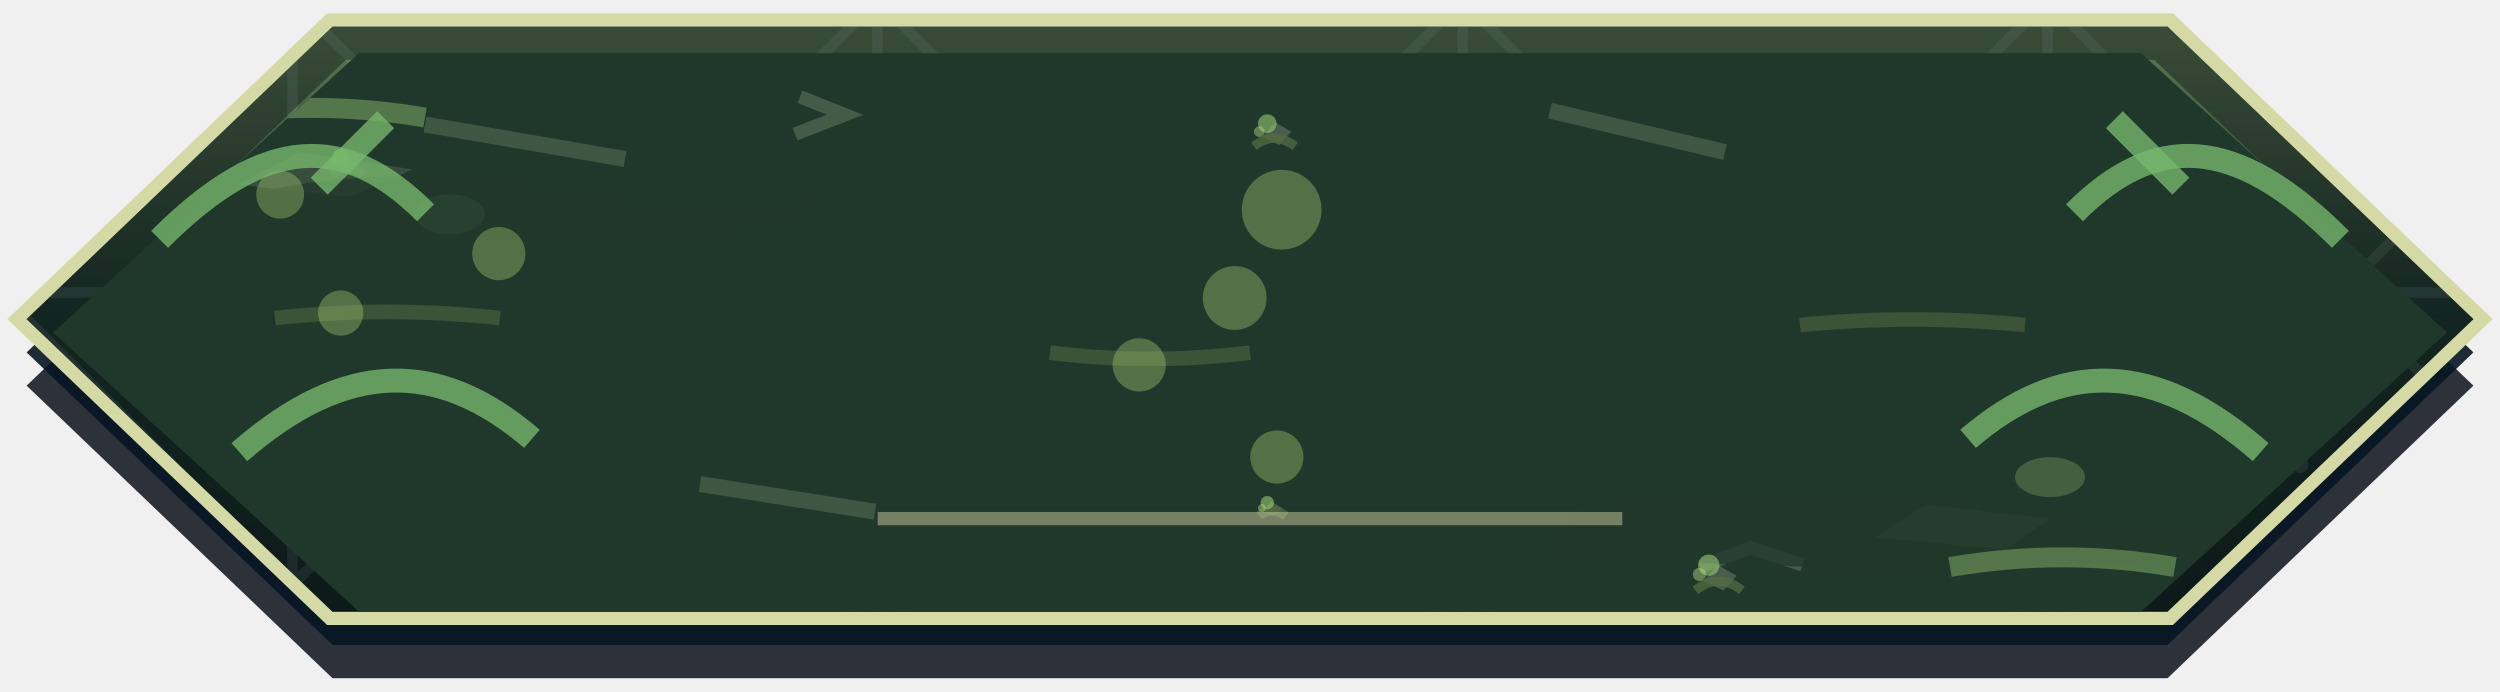
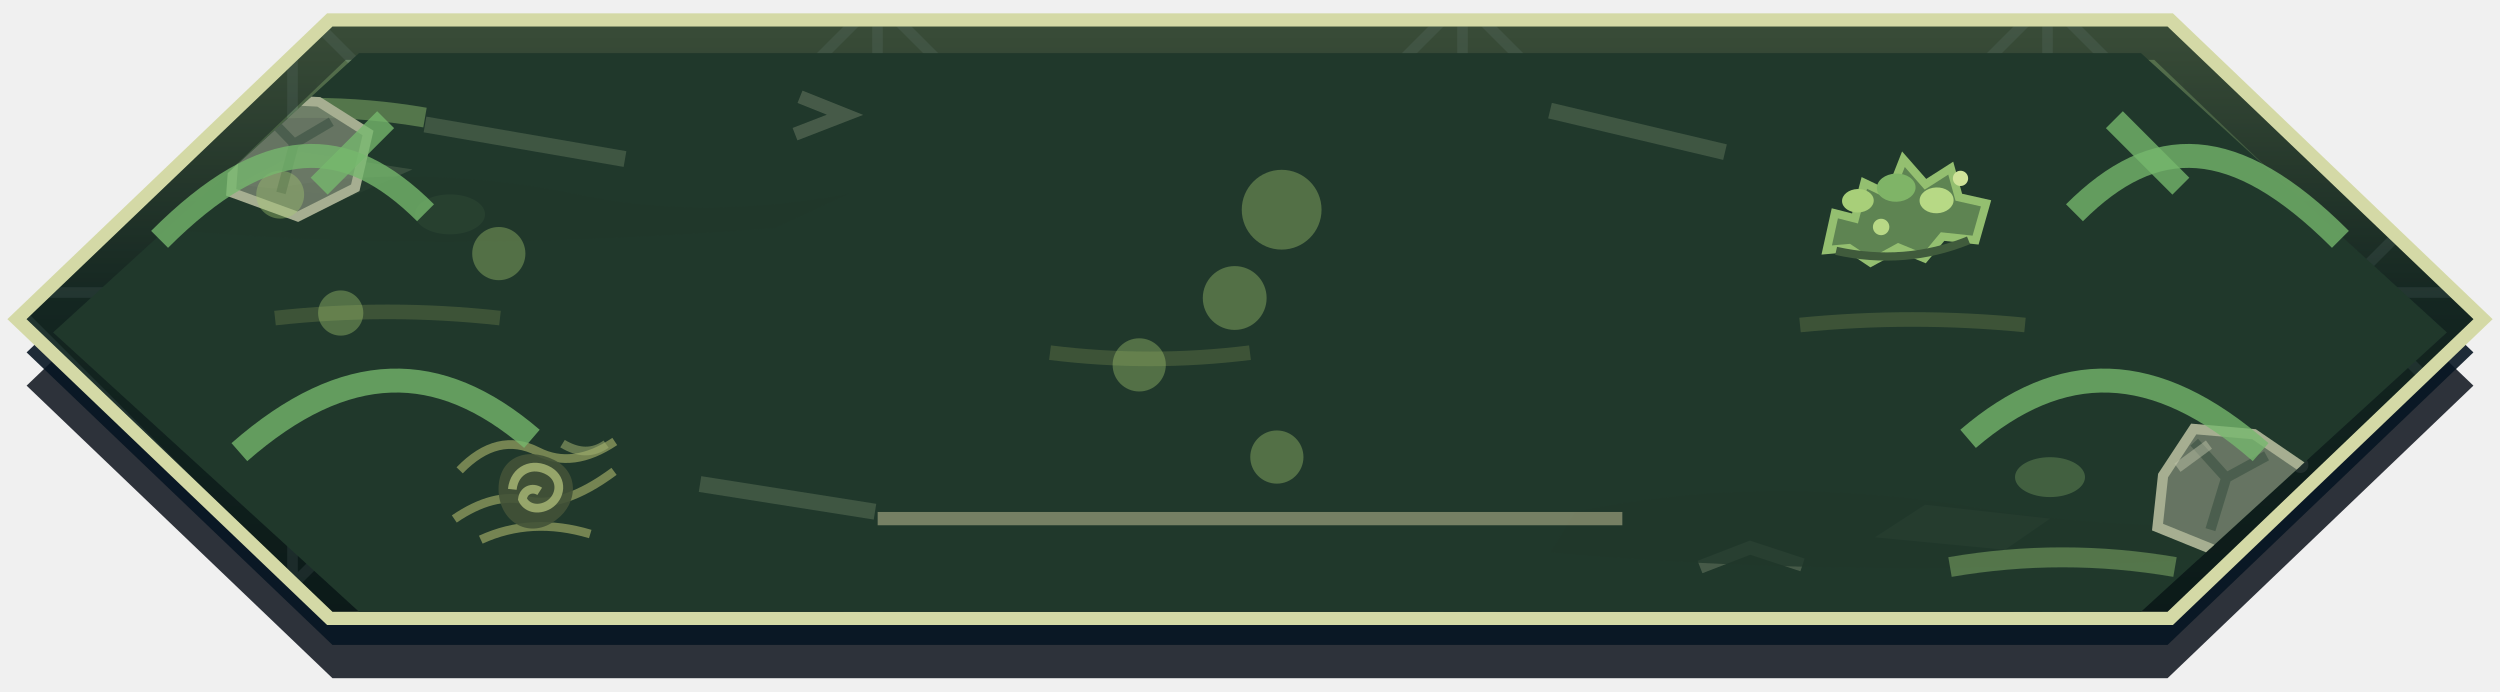
<svg xmlns="http://www.w3.org/2000/svg" width="376" height="104" viewBox="0 0 188 52" role="img" aria-label="M7 secondary-hex-button normal" data-style="m11-enchanted-forest@0.1.0" data-geometry-shape="wide-hexagon" data-corner-radius="2" data-end-cap-depth="23">
  <defs>
    <linearGradient id="m11-secondary-hex-button-188x52-normal-plate" x1="0" y1="0" x2="0" y2="1">
      <stop offset="0" stop-color="#5C7650" />
      <stop offset=".48" stop-color="#20382B" />
      <stop offset="1" stop-color="#13251E" />
    </linearGradient>
    <linearGradient id="m11-secondary-hex-button-188x52-normal-primary" x1="0" y1="0" x2="0" y2="1">
      <stop offset="0" stop-color="#F1E8C8" />
      <stop offset=".45" stop-color="#66D9B2" />
      <stop offset="1" stop-color="#2A856F" />
    </linearGradient>
    <linearGradient id="m11-secondary-hex-button-188x52-normal-energy" x1="0" y1="0" x2="1" y2="0">
      <stop offset="0" stop-color="#B8E0A5" stop-opacity="0" />
      <stop offset=".5" stop-color="#B8E0A5" stop-opacity=".86" />
      <stop offset="1" stop-color="#B8E0A5" stop-opacity="0" />
    </linearGradient>
    <pattern id="m11-secondary-hex-button-188x52-normal-grain" width="28" height="28" patternUnits="userSpaceOnUse">
      <circle cx="5" cy="7" r=".6" fill="#FFFFFF" fill-opacity=".12" />
      <circle cx="20" cy="15" r=".45" fill="#061321" fill-opacity=".2" />
    </pattern>
    <pattern id="m11-secondary-hex-button-188x52-normal-plate-pattern" width="44" height="44" patternUnits="userSpaceOnUse">
      <path d="M0 22H44M22 0V44M0 22L22 0 44 22 22 44Z" fill="none" stroke="#D8FBFF" stroke-opacity=".12" stroke-width=".8" />
    </pattern>
    <mask id="m11-secondary-hex-button-188x52-normal-mask">
      <path d="M25 2H163L186 24L163 46H25L2 24Z" fill="white" />
    </mask>
  </defs>
  <g opacity="1">
    <g id="m11-secondary-hex-button-188x52-normal-outer-shadow" data-layer="outer-shadow" transform="translate(0 5)">
      <path d="M25 2H163L186 24L163 46H25L2 24Z" fill="#020812" opacity=".82" />
    </g>
    <g id="m11-secondary-hex-button-188x52-normal-connected-depth" data-layer="connected-depth" transform="translate(0 2.5)">
      <path d="M25 2H163L186 24L163 46H25L2 24Z" fill="#071522" opacity=".9" />
    </g>
    <g id="m11-secondary-hex-button-188x52-normal-outer-frame" data-layer="outer-frame">
      <path d="M25 2H163L186 24L163 46H25L2 24Z" fill="#071421" stroke="#D4D9A6" stroke-width="2" stroke-linejoin="miter" />
    </g>
    <g id="m11-secondary-hex-button-188x52-normal-inner-plate-fill" data-layer="inner-plate-fill">
      <path d="M25 2H163L186 24L163 46H25L2 24Z" fill="url(#m11-secondary-hex-button-188x52-normal-plate)" />
    </g>
    <g id="m11-secondary-hex-button-188x52-normal-surface-grain" data-layer="surface-grain" data-material-source="m8-ice-grain" mask="url(#m11-secondary-hex-button-188x52-normal-mask)">
      <rect width="188" height="52" fill="url(#m11-secondary-hex-button-188x52-normal-grain)" />
    </g>
    <g id="m11-secondary-hex-button-188x52-normal-surface-pattern" data-layer="surface-pattern" data-material-source="m8-crystal-facet-pattern" mask="url(#m11-secondary-hex-button-188x52-normal-mask)">
      <rect width="188" height="52" fill="url(#m11-secondary-hex-button-188x52-normal-plate-pattern)" />
    </g>
    <g id="m11-secondary-hex-button-188x52-normal-side-bevel-shade" data-layer="side-bevel-shade" mask="url(#m11-secondary-hex-button-188x52-normal-mask)">
      <path d="M25 2H163L186 24L163 46H25L2 24Z" fill="none" stroke="#020812" stroke-opacity=".38" stroke-width="5" />
    </g>
    <g id="m11-secondary-hex-button-188x52-normal-top-bevel-highlight" data-layer="top-bevel-highlight" mask="url(#m11-secondary-hex-button-188x52-normal-mask)">
      <path d="M33 8H155" stroke="#FFFFFF" stroke-opacity=".55" stroke-width="3" stroke-linecap="square" />
    </g>
    <g id="m11-secondary-hex-button-188x52-normal-cold-edge-accent" data-layer="cold-edge-accent" data-material-source="m8-cold-edge-accent" mask="url(#m11-secondary-hex-button-188x52-normal-mask)">
      <rect x="23" y="6" width="142" height="8" fill="url(#m11-secondary-hex-button-188x52-normal-energy)" />
    </g>
    <g id="m11-secondary-hex-button-188x52-normal-ornament-decal" data-layer="ornament-decal" data-material-source="m7-ornament-marks" mask="url(#m11-secondary-hex-button-188x52-normal-mask)">
      <path d="M31 39h16M141 39h16" stroke="#E6FCFF" stroke-opacity=".5" stroke-width="2" />
    </g>
    <g id="m11-secondary-hex-button-material-stack" data-layer="forest-material-stack" data-material-families="weathered-stone,dark-wood,moss-lichen">
      <path d="M27 4H161L184 25L161 46H27L4 25Z" fill="#20382B" />
    </g>
    <g id="m11-secondary-hex-button-material-detail" data-layer="forest-material-detail" data-material-channels="stone-chips,wood-grain,moss-mask" data-detail-scale="component">
      <path d="M31.96 9.36l15.04 2.6M116.56 8.32l13.16 3.12M52.64 36.4l13.16 2.08" stroke="#6B8063" stroke-width="1.2" stroke-opacity=".72" />
    </g>
    <g id="m11-secondary-hex-button-material-face-depth" data-layer="forest-material-face-depth" data-material-source="shared-face-geometry">
      <clipPath id="m11-secondary-hex-button-face-clip">
        <path d="M27 4H161L184 25L161 46H27L4 25Z" />
      </clipPath>
      <g clip-path="url(#m11-secondary-hex-button-face-clip)">
        <g data-layer="forest-weathered-stone">
          <path d="M22.56 11.44l8.46 1.3 -4.7 2.08 -8.46 -0.936ZM144.76 37.96l9.4 1.04 -3.384 2.34 -9.776 -0.936Z" fill="#7C8D70" fill-opacity=".45" />
          <path d="M60.16 7.28l3.384 1.352 -3.76 1.456M127.84 42.64l3.76 -1.456 3.948 1.3" fill="none" stroke="#9BA687" stroke-width="1" stroke-opacity=".55" />
        </g>
        <g data-layer="forest-dark-wood-grain">
          <path d="M20.68 23.92q8.46 -0.936 16.92 0M78.96 26.52q7.52 0.936 15.04 0M135.36 24.44q8.46 -0.832 16.92 0" fill="none" stroke="#72854C" stroke-width="1.1" stroke-opacity=".62" />
        </g>
        <g data-layer="forest-moss-growth-mask" fill="#9BCB78" fill-opacity=".48">
          <ellipse cx="33.84" cy="16.12" rx="2.632" ry="1.5" />
          <ellipse cx="154.16" cy="35.88" rx="2.632" ry="1.5" />
        </g>
      </g>
    </g>
    <g id="m11-secondary-hex-button-material-restraint" data-layer="forest-material-restraint" data-restraint="edge-anchored-low-opacity">
      <clipPath id="m11-secondary-hex-button-restraint-clip">
        <path d="M27 4H161L184 25L161 46H27L4 25Z" />
      </clipPath>
      <g clip-path="url(#m11-secondary-hex-button-restraint-clip)">
        <path d="M0 0H188V52H0Z" fill="#20382B" fill-opacity=".42" />
        <g data-layer="forest-moss-edge-anchor" fill="#20382B" fill-opacity=".78">
          <path d="M18.8 14.56q11.28 -2.6 24.44 0q9.4 2.08 20.68 -.01l-5.64 2.6q-26.32 2.08 -47 -.02Z" />
          <path d="M118.44 38.48q15.04 -3.12 31.96 -.01q15.04 2.08 26.32 -.03l-3.76 3.12q-30.08 2.34 -56.4 -.01Z" />
        </g>
        <path d="M15.04 8.84q8.46 -1.456 16.92 0M146.64 42.64q8.46 -1.456 16.92 0" fill="none" stroke="#9BCB78" stroke-width="1.5" stroke-opacity=".42" />
      </g>
    </g>
-     <g id="m11-secondary-hex-button-authored-material-clusters" data-layer="forest-authored-material-clusters" data-variation-seed="51731" data-cluster-count="4" data-cluster-scale="component">
+     <g id="m11-secondary-hex-button-authored-material-clusters" data-layer="forest-authored-material-clusters" data-material-families="stone,wood,moss" data-variation-seed="51731" data-cluster-count="4" data-cluster-scale="component" data-placement="component-aware">
      <clipPath id="m11-secondary-hex-button-cluster-clip">
        <path d="M27 4H161L184 25L161 46H27L4 25Z" />
      </clipPath>
      <g clip-path="url(#m11-secondary-hex-button-cluster-clip)">
-         <g data-layer="forest-authored-cluster" data-material-families="stone,wood,moss" transform="translate(96.2 10.0)">
-           <path d="M-1.3 0.3l1.0 -1.1l1.2 0.7l-0.9 1.0Z" fill="#71806A" fill-opacity=".52" />
-           <path d="M-1.9 1.0q1.5 -1.2 3.1 0" fill="none" stroke="#566D42" stroke-width="0.7" stroke-opacity=".72" />
-           <circle cx="-0.9" cy="-0.7" r="0.7" fill="#9BCB78" fill-opacity=".58" />
-           <circle cx="-1.5" cy="-0.1" r="0.4" fill="#B5D887" fill-opacity=".45" />
+         <g data-layer="forest-authored-cluster" data-cluster-kind="stone-chip" transform="translate(22.7 11.7) rotate(-4)">
+           <g data-layer="forest-stone-chip-cluster" data-material-family="stone" transform="scale(1.037)">
+             <path d="M-4.8-1.2l2.2-3.1 4.1.5 3.4 2.5-1.2 3.9-4.3 1.8-4.7-2.1Z" fill="#75816E" fill-opacity=".82" stroke="#A6AE91" stroke-width="0.70" />
+             <path d="M-2.6-3.4l2.1 2.5 2.8-1.4M-.5-.9l-1.2 3.5" fill="none" stroke="#495C4C" stroke-width="0.70" stroke-opacity=".9" />
+             <path d="M-3.8-1.7l2.2-1.5" stroke="#C0C5A9" stroke-width="0.70" stroke-opacity=".48" />
+           </g>
        </g>
-         <g data-layer="forest-authored-cluster" data-material-families="stone,wood,moss" transform="translate(26.3 12.3)">
-           <path d="M-1.0 0.3l0.8 -0.8l0.9 0.6l-0.7 0.8Z" fill="#71806A" fill-opacity=".52" />
-           <path d="M-1.4 0.8q1.1 -0.9 2.4 0" fill="none" stroke="#566D42" stroke-width="0.7" stroke-opacity=".72" />
-           <circle cx="-0.7" cy="-0.5" r="0.6" fill="#9BCB78" fill-opacity=".58" />
-           <circle cx="-1.2" cy="-0.1" r="0.3" fill="#B5D887" fill-opacity=".45" />
+         <g data-layer="forest-authored-cluster" data-cluster-kind="wood-knot" transform="translate(40.2 36.3) rotate(-1)">
+           <g data-layer="forest-wood-knot-cluster" data-material-family="wood" transform="scale(0.936)">
+             <path d="M-6.5 2.8q3.2-2.1 5.8-1.4 2.9.8 7.1-2.2M-6-1.1q3.1-3.1 6.3-1.4 2.8 1.5 6.2-.7M-4.4 4.5q4.1-1.8 8.8-.3" fill="none" stroke="#7F8D57" stroke-width="0.70" stroke-opacity=".9" />
+             <path d="M-2.9.7c-.1-2.7 2.2-3.7 4.5-2.5 2 1 1.9 3.5.1 4.8-2.1 1.6-4.5.2-4.6-2.3Z" fill="#435238" fill-opacity=".9" />
+             <path d="M-1.8.5c.2-1.6 1.7-2.2 3-1.4 1.1.7.9 2.1-.1 2.7-.9.5-1.8.2-2.1-.5.1-.7.8-1 1.4-.6" fill="none" stroke="#A0AE70" stroke-width="0.70" stroke-opacity=".9" />
+             <path d="M2.3-3.1q1.9 1.2 3.5.1" fill="none" stroke="#A0AE70" stroke-width="0.70" stroke-opacity=".55" />
+           </g>
        </g>
-         <g data-layer="forest-authored-cluster" data-material-families="stone,wood,moss" transform="translate(95.9 38.2)">
-           <path d="M-0.9 0.2l0.6 -0.7l0.8 0.5l-0.6 0.6Z" fill="#71806A" fill-opacity=".52" />
-           <path d="M-1.2 0.6q0.9 -0.8 2.0 0" fill="none" stroke="#566D42" stroke-width="0.7" stroke-opacity=".72" />
-           <circle cx="-0.6" cy="-0.4" r="0.5" fill="#9BCB78" fill-opacity=".58" />
-           <circle cx="-1.0" cy="-0.0" r="0.3" fill="#B5D887" fill-opacity=".45" />
+         <g data-layer="forest-authored-cluster" data-cluster-kind="moss-lichen" transform="translate(143.0 15.6) rotate(-2)">
+           <g data-layer="forest-moss-lichen-cluster" data-material-family="moss" transform="scale(0.883)">
+             <path d="M-6.5 3.4l.8-3.1 1.7.5.9-3 2.1 1.1 1.3-3 1.8 2.2 2.2-1.3.6 2.5 2.3.6-1 3.1-2.8-.4-1.6 1.8-2.2-1-2.4 1.2-1.8-1.3Z" fill="#668E58" fill-opacity=".88" stroke="#94BF70" stroke-width="0.70" />
+             <ellipse cx="-3.7" cy="-.7" rx="1.35" ry="1" fill="#A8CF79" />
+             <ellipse cx="-.4" cy="-1.7" rx="1.65" ry="1.2" fill="#7FB467" />
+             <ellipse cx="3" cy="-.5" rx="1.45" ry="1.1" fill="#B7D985" />
+             <circle cx="5.1" cy="-2.3" r=".65" fill="#D0E39A" />
+             <circle cx="-1.8" cy="1.6" r=".7" fill="#B8D986" />
+             <path d="M-5.7 3.5q5.8 1.5 11.3-.5" fill="none" stroke="#405B3C" stroke-width="0.70" />
+           </g>
        </g>
-         <g data-layer="forest-authored-cluster" data-material-families="stone,wood,moss" transform="translate(129.6 43.3)">
-           <path d="M-1.5 0.4l1.1 -1.2l1.4 0.8l-1.0 1.1Z" fill="#71806A" fill-opacity=".52" />
-           <path d="M-2.1 1.1q1.7 -1.4 3.5 0" fill="none" stroke="#566D42" stroke-width="0.7" stroke-opacity=".72" />
-           <circle cx="-1.1" cy="-0.8" r="0.8" fill="#9BCB78" fill-opacity=".58" />
-           <circle cx="-1.8" cy="-0.1" r="0.5" fill="#B5D887" fill-opacity=".45" />
+         <g data-layer="forest-authored-cluster" data-cluster-kind="stone-chip" transform="translate(168.0 36.9) rotate(-2)">
+           <g data-layer="forest-stone-chip-cluster" data-material-family="stone" transform="scale(1.103)">
+             <path d="M-4.8-1.2l2.2-3.1 4.1.5 3.4 2.5-1.2 3.9-4.3 1.8-4.7-2.1Z" fill="#75816E" fill-opacity=".82" stroke="#A6AE91" stroke-width="0.70" />
+             <path d="M-2.6-3.4l2.1 2.5 2.8-1.4M-.5-.9l-1.2 3.5" fill="none" stroke="#495C4C" stroke-width="0.70" stroke-opacity=".9" />
+             <path d="M-3.8-1.7l2.2-1.5" stroke="#C0C5A9" stroke-width="0.70" stroke-opacity=".48" />
+           </g>
        </g>
      </g>
    </g>
    <g id="m11-secondary-hex-button-moss-variation" data-layer="forest-variation" data-variation-seed="51731" data-variation-baseline="false" fill="#A6CC72" fill-opacity=".38">
      <circle cx="96.38" cy="15.77" r="3.0" />
      <circle cx="92.85" cy="22.41" r="2.4" />
      <circle cx="21.07" cy="14.64" r="1.8" />
      <circle cx="37.51" cy="19.07" r="2.0" />
      <circle cx="85.67" cy="27.44" r="2.0" />
      <circle cx="96.02" cy="34.37" r="2.0" />
      <circle cx="25.62" cy="23.54" r="1.7" />
    </g>
    <g id="m11-secondary-hex-button-leaf-vine-ornament" data-layer="forest-ornament" data-ornament="leaf-vine" data-ornament-count="4" fill="none" stroke="#76B86D" stroke-opacity=".78" stroke-width="1.8">
      <path d="M12 18c8-8 14-8 20-2M176 18c-8-8-14-8-20-2M18 34c8-7 15-7 22-1M170 34c-8-7-15-7-22-1" />
      <path d="M24 14l5-5M164 14l-5-5" />
    </g>
    <g id="m11-secondary-hex-button-parchment-typography" data-layer="forest-typography" data-typography-preset="m11-parchment-sage-action" data-semantic-text="required">
      <path d="M66 39h56" stroke="#EDE3B4" stroke-opacity=".42" />
    </g>
    <g id="m11-enchanted-forest-secondary-hex-button-content" data-layer="content" data-slot="editable-secondary-hex-button-content" data-safe-x="37" data-safe-y="8" data-safe-width="114" data-safe-height="34" />
  </g>
</svg>
